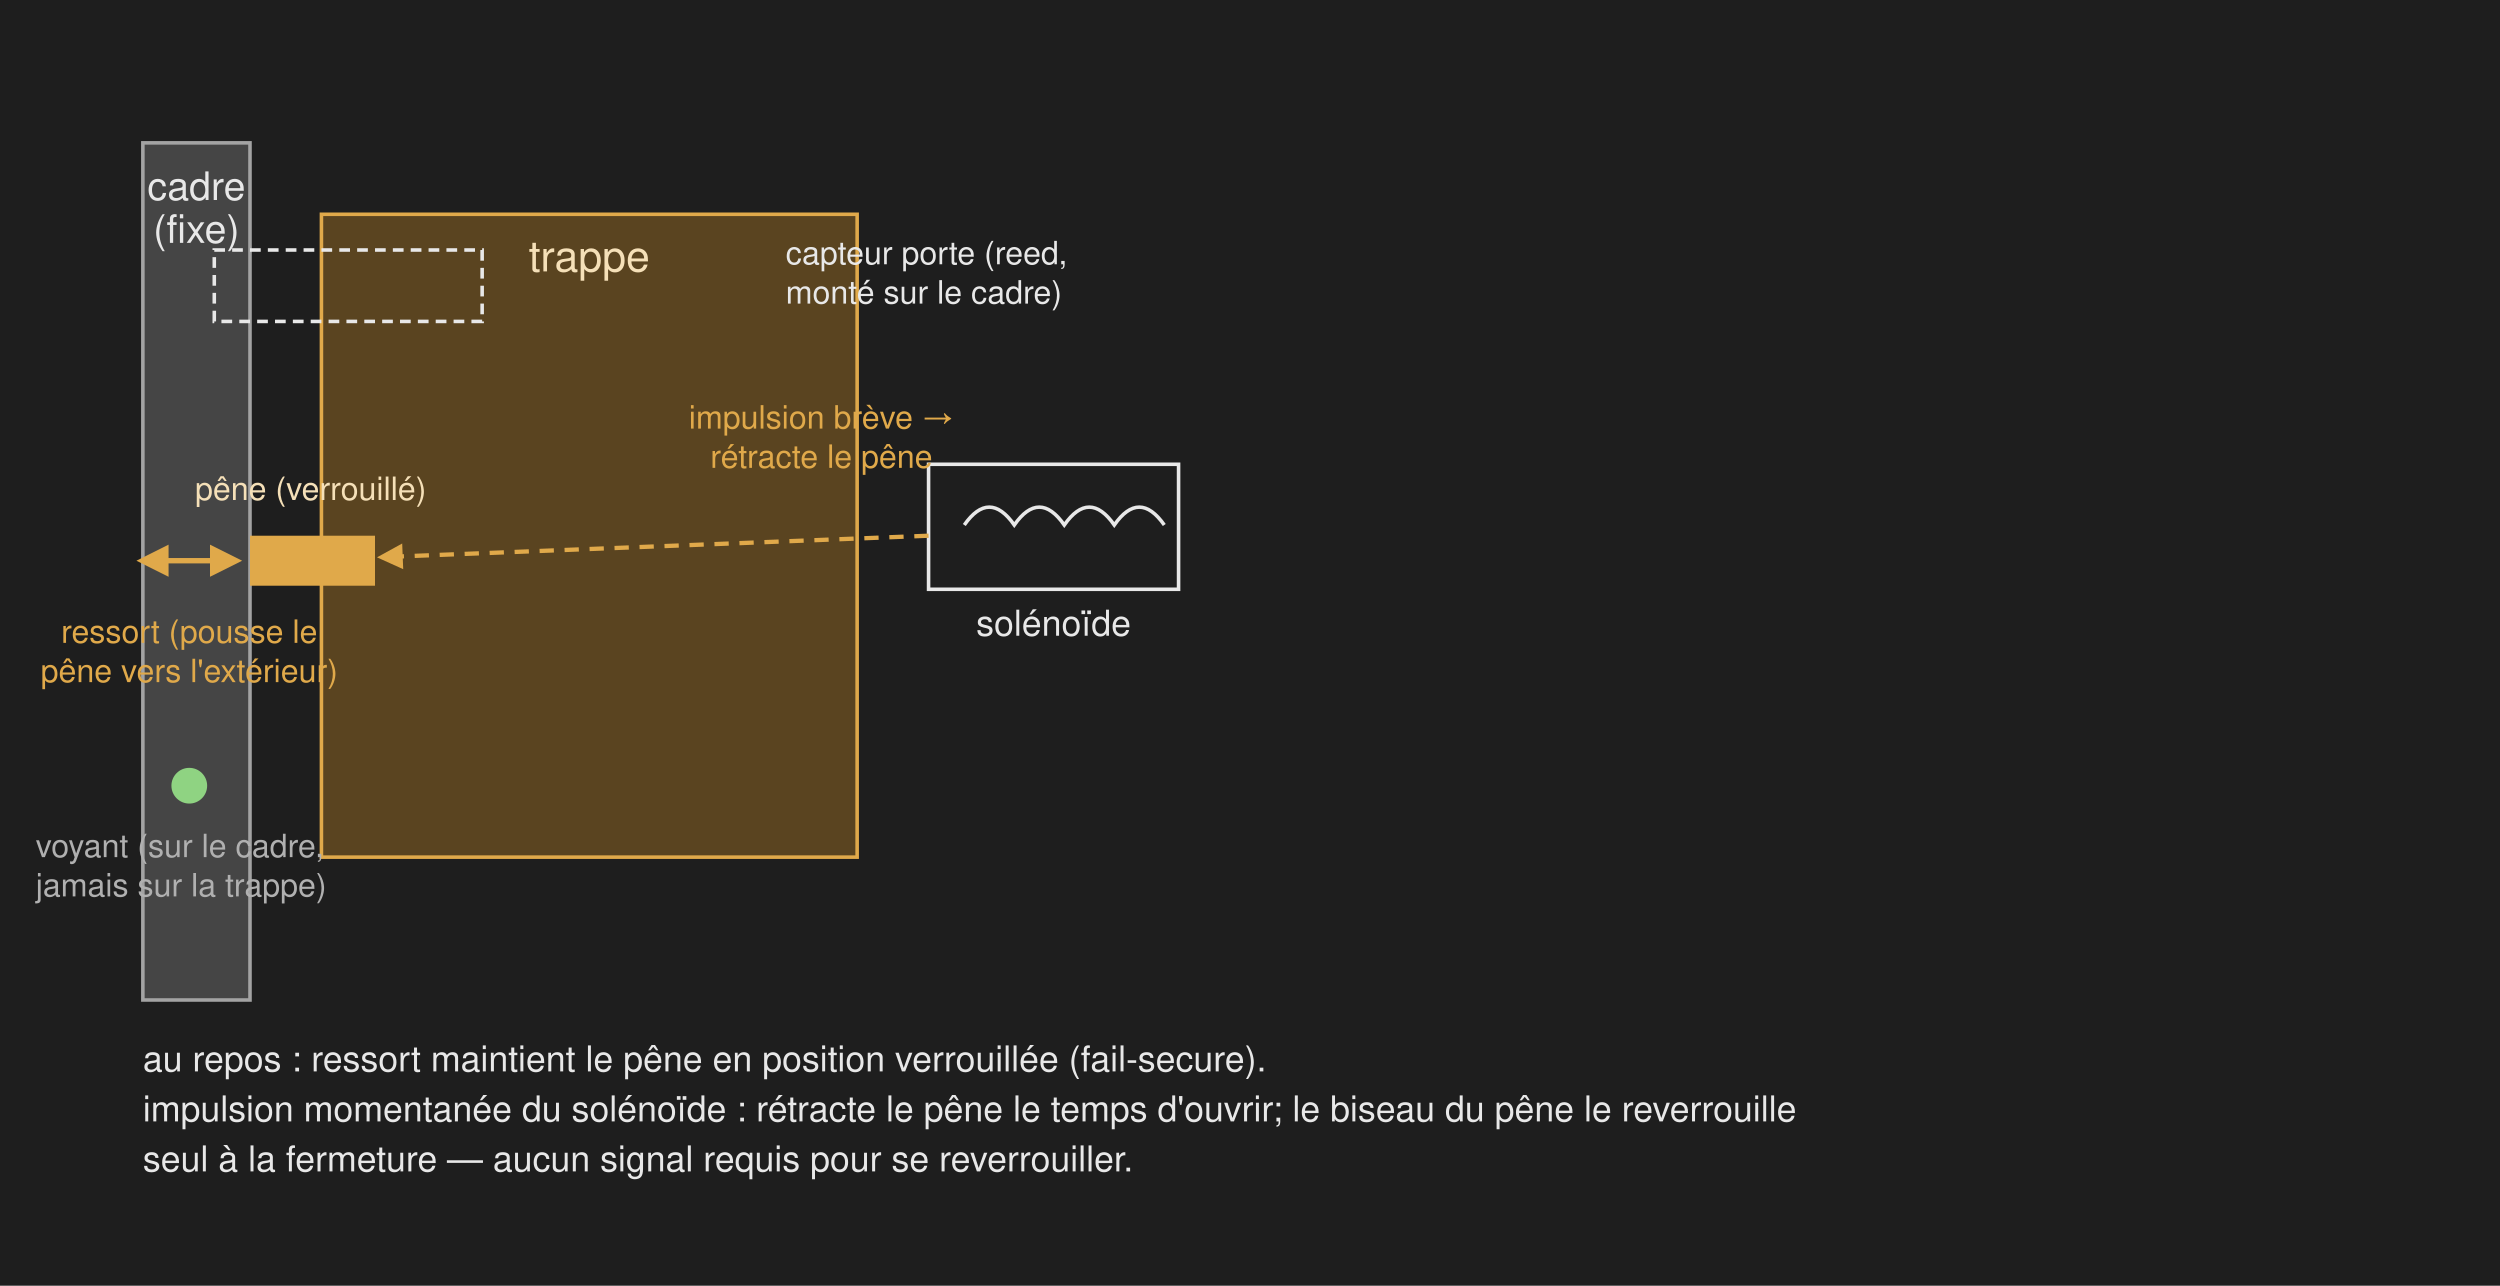
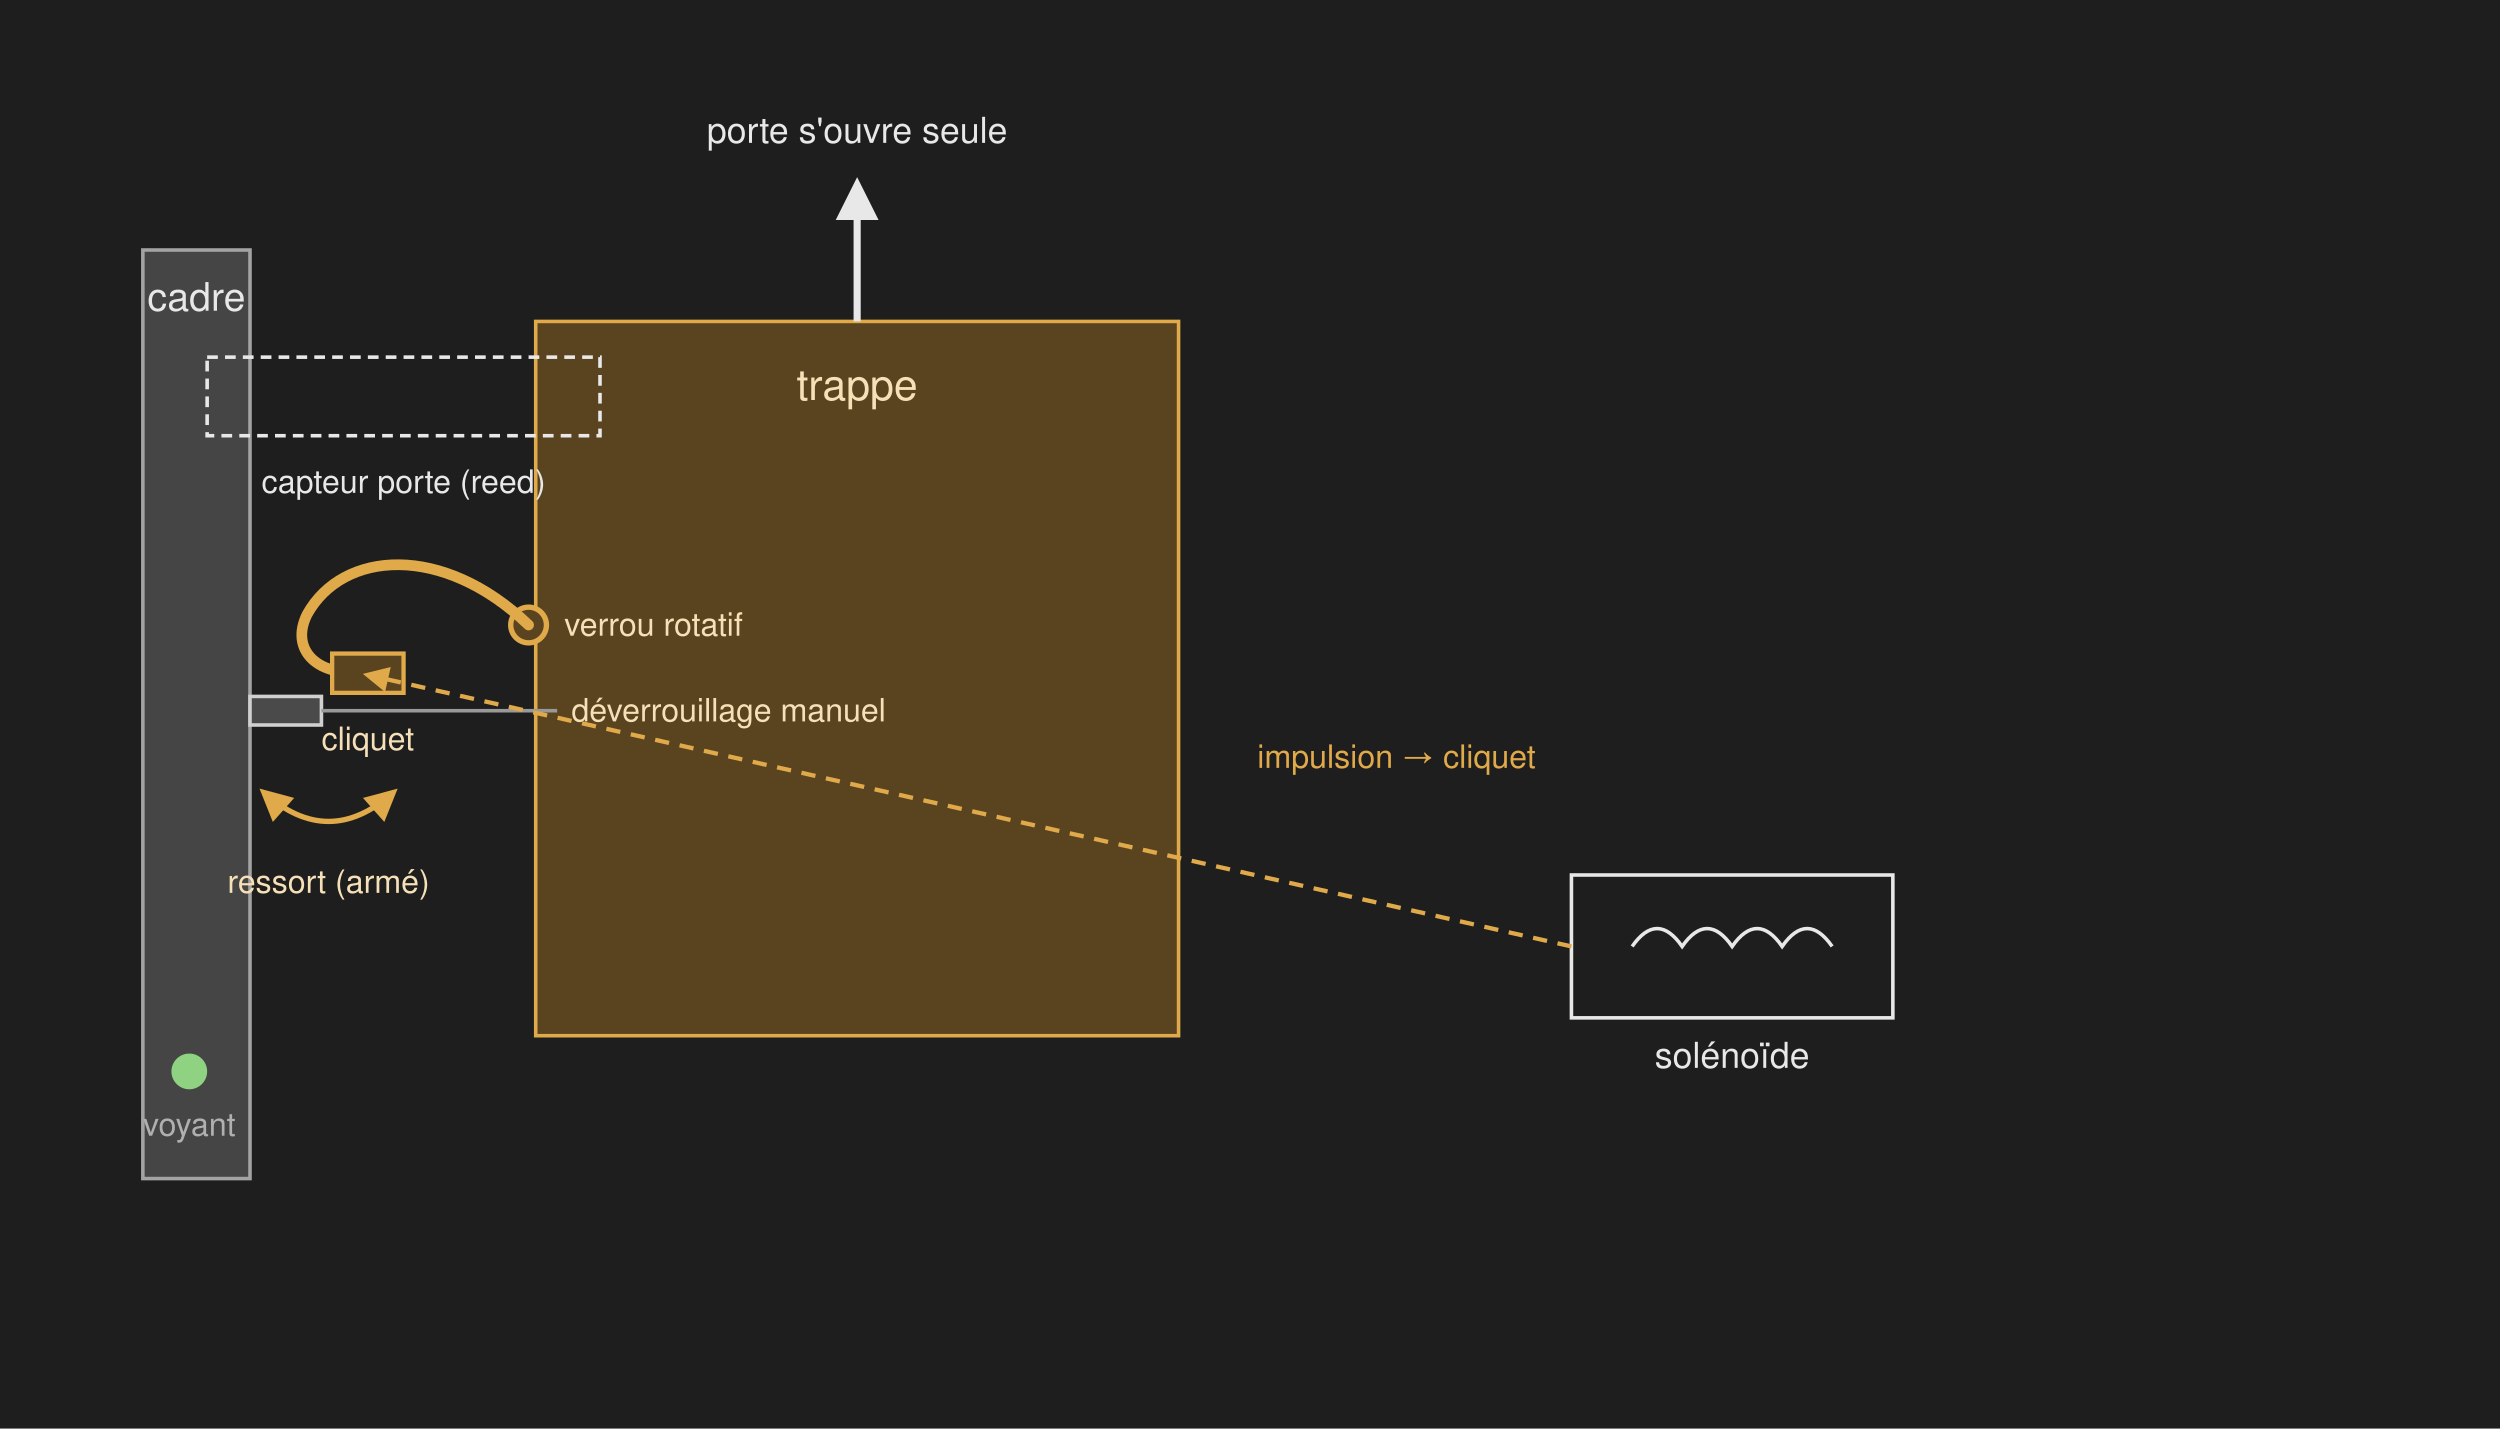
- <svg xmlns="http://www.w3.org/2000/svg" width="700" height="360" viewBox="0 0 700 360" font-family="Helvetica, Arial, sans-serif">
-   <rect width="700" height="360" fill="#1e1e1e" />
+ <svg xmlns="http://www.w3.org/2000/svg" width="700" height="400" viewBox="0 0 700 400" font-family="Helvetica, Arial, sans-serif">
+   <rect width="700" height="400" fill="#1e1e1e" />
  <defs>
    <marker id="arrow2" viewBox="0 0 10 10" refX="8" refY="5" markerWidth="6" markerHeight="6" orient="auto-start-reverse">
      <path d="M0,0L10,5L0,10z" fill="#e0a94a" />
    </marker>
+     <marker id="arrowMotion" viewBox="0 0 10 10" refX="8" refY="5" markerWidth="6" markerHeight="6" orient="auto-start-reverse">
+       <path d="M0,0L10,5L0,10z" fill="#e8e8e8" />
+     </marker>
  </defs>
-   <rect x="40" y="40" width="30" height="240" fill="#454545" stroke="#a3a3a3" />
-   <text x="55" y="56" text-anchor="middle" font-size="11" fill="#e8e8e8">cadre</text>
-   <text x="55" y="68" text-anchor="middle" font-size="11" fill="#e8e8e8">(fixe)</text>
-   <rect x="90" y="60" width="150" height="180" fill="#5a4420" stroke="#e0a94a" />
-   <text x="165" y="76" text-anchor="middle" font-size="12" fill="#f5e0b8">trappe</text>
-   <rect x="70" y="150" width="35" height="14" fill="#e0a94a" />
-   <text x="87" y="140" text-anchor="middle" font-size="9" fill="#f5e0b8">pêne (verrouillé)</text>
-   <line x1="40" y1="157" x2="66" y2="157" stroke="#e0a94a" stroke-width="1.5" marker-start="url(#arrow2)" marker-end="url(#arrow2)" />
-   <text x="53" y="180" text-anchor="middle" font-size="9" fill="#e0a94a">ressort (pousse le</text>
-   <text x="53" y="191" text-anchor="middle" font-size="9" fill="#e0a94a">pêne vers l'extérieur)</text>
-   <rect x="260" y="130" width="70" height="35" fill="none" stroke="#e8e8e8" />
-   <path d="M270,147 q7,-10 14,0 q7,-10 14,0 q7,-10 14,0 q7,-10 14,0" fill="none" stroke="#e8e8e8" />
-   <text x="295" y="178" text-anchor="middle" font-size="10" fill="#e8e8e8">solénoïde</text>
-   <line x1="260" y1="150" x2="107" y2="156" stroke="#e0a94a" stroke-width="1.2" stroke-dasharray="4,3" marker-end="url(#arrow2)" />
-   <text x="230" y="120" text-anchor="middle" font-size="9" fill="#e0a94a">impulsion brève →</text>
-   <text x="230" y="131" text-anchor="middle" font-size="9" fill="#e0a94a">rétracte le pêne</text>
-   <rect x="60" y="70" width="75" height="20" fill="none" stroke="#e8e8e8" stroke-dasharray="3,2" />
-   <text x="220" y="74" font-size="9" fill="#e8e8e8">capteur porte (reed,</text>
-   <text x="220" y="85" font-size="9" fill="#e8e8e8">monté sur le cadre)</text>
-   <circle cx="53" cy="220" r="5" fill="#8fd382" />
-   <text x="10" y="240" font-size="9" fill="#b0b0b0">voyant (sur le cadre,</text>
-   <text x="10" y="251" font-size="9" fill="#b0b0b0">jamais sur la trappe)</text>
-   <text x="40" y="300" font-size="10" fill="#e8e8e8">au repos : ressort maintient le pêne en position verrouillée (fail-secure).</text>
-   <text x="40" y="314" font-size="10" fill="#e8e8e8">impulsion momentanée du solénoïde : rétracte le pêne le temps d'ouvrir; le biseau du pêne le reverrouille</text>
-   <text x="40" y="328" font-size="10" fill="#e8e8e8">seul à la fermeture — aucun signal requis pour se reverrouiller.</text>
+   <rect x="40" y="70" width="30" height="260" fill="#454545" stroke="#a3a3a3" />
+   <text x="55" y="87" text-anchor="middle" font-size="11" fill="#e8e8e8">cadre</text>
+   <rect x="150" y="90" width="180" height="200" fill="#5a4420" stroke="#e0a94a" />
+   <text x="240" y="112" text-anchor="middle" font-size="12" fill="#f5e0b8">trappe</text>
+   <line x1="240" y1="90" x2="240" y2="52" stroke="#e8e8e8" stroke-width="2" marker-end="url(#arrowMotion)" />
+   <text x="240" y="40" text-anchor="middle" font-size="10" fill="#e8e8e8">porte s'ouvre seule</text>
+   <rect x="58" y="100" width="110" height="22" fill="none" stroke="#e8e8e8" stroke-dasharray="3,2" />
+   <text x="113" y="138" text-anchor="middle" font-size="9" fill="#e8e8e8">capteur porte (reed)</text>
+   <circle cx="148" cy="175" r="5" fill="#5a4420" stroke="#e0a94a" stroke-width="1.5" />
+   <path d="M148,175 C124,152 96,154 86,172 C81,182 89,190 103,188" stroke="#e0a94a" stroke-width="3" fill="none" stroke-linecap="round" />
+   <text x="158" y="178" text-anchor="start" font-size="9" fill="#f5e0b8">verrou rotatif</text>
+   <rect x="93" y="183" width="20" height="11" fill="#5a4420" stroke="#e0a94a" stroke-width="1.2" />
+   <text x="103" y="210" text-anchor="middle" font-size="9" fill="#f5e0b8">cliquet</text>
+   <path d="M74,222 Q92,238 110,222" stroke="#e0a94a" stroke-width="1.5" fill="none" marker-start="url(#arrow2)" marker-end="url(#arrow2)" />
+   <text x="92" y="250" text-anchor="middle" font-size="9" fill="#f5e0b8">ressort (armé)</text>
+   <rect x="70" y="195" width="20" height="8" fill="#4a4a4a" stroke="#d0d0d0" />
+   <line x1="90" y1="199" x2="156" y2="199" stroke="#999999" stroke-width="1" />
+   <text x="160" y="202" text-anchor="start" font-size="9" fill="#f5e0b8">déverrouillage manuel</text>
+   <rect x="440" y="245" width="90" height="40" fill="none" stroke="#e8e8e8" />
+   <path d="M457,265 q7,-10 14,0 q7,-10 14,0 q7,-10 14,0 q7,-10 14,0" fill="none" stroke="#e8e8e8" />
+   <text x="485" y="299" text-anchor="middle" font-size="10" fill="#e8e8e8">solénoïde</text>
+   <line x1="440" y1="265" x2="103" y2="189" stroke="#e0a94a" stroke-width="1.2" stroke-dasharray="4,3" marker-end="url(#arrow2)" />
+   <text x="430" y="215" text-anchor="end" font-size="9" fill="#e0a94a">impulsion → cliquet</text>
+   <circle cx="53" cy="300" r="5" fill="#8fd382" />
+   <text x="53" y="318" text-anchor="middle" font-size="9" fill="#b0b0b0">voyant</text>
</svg>
